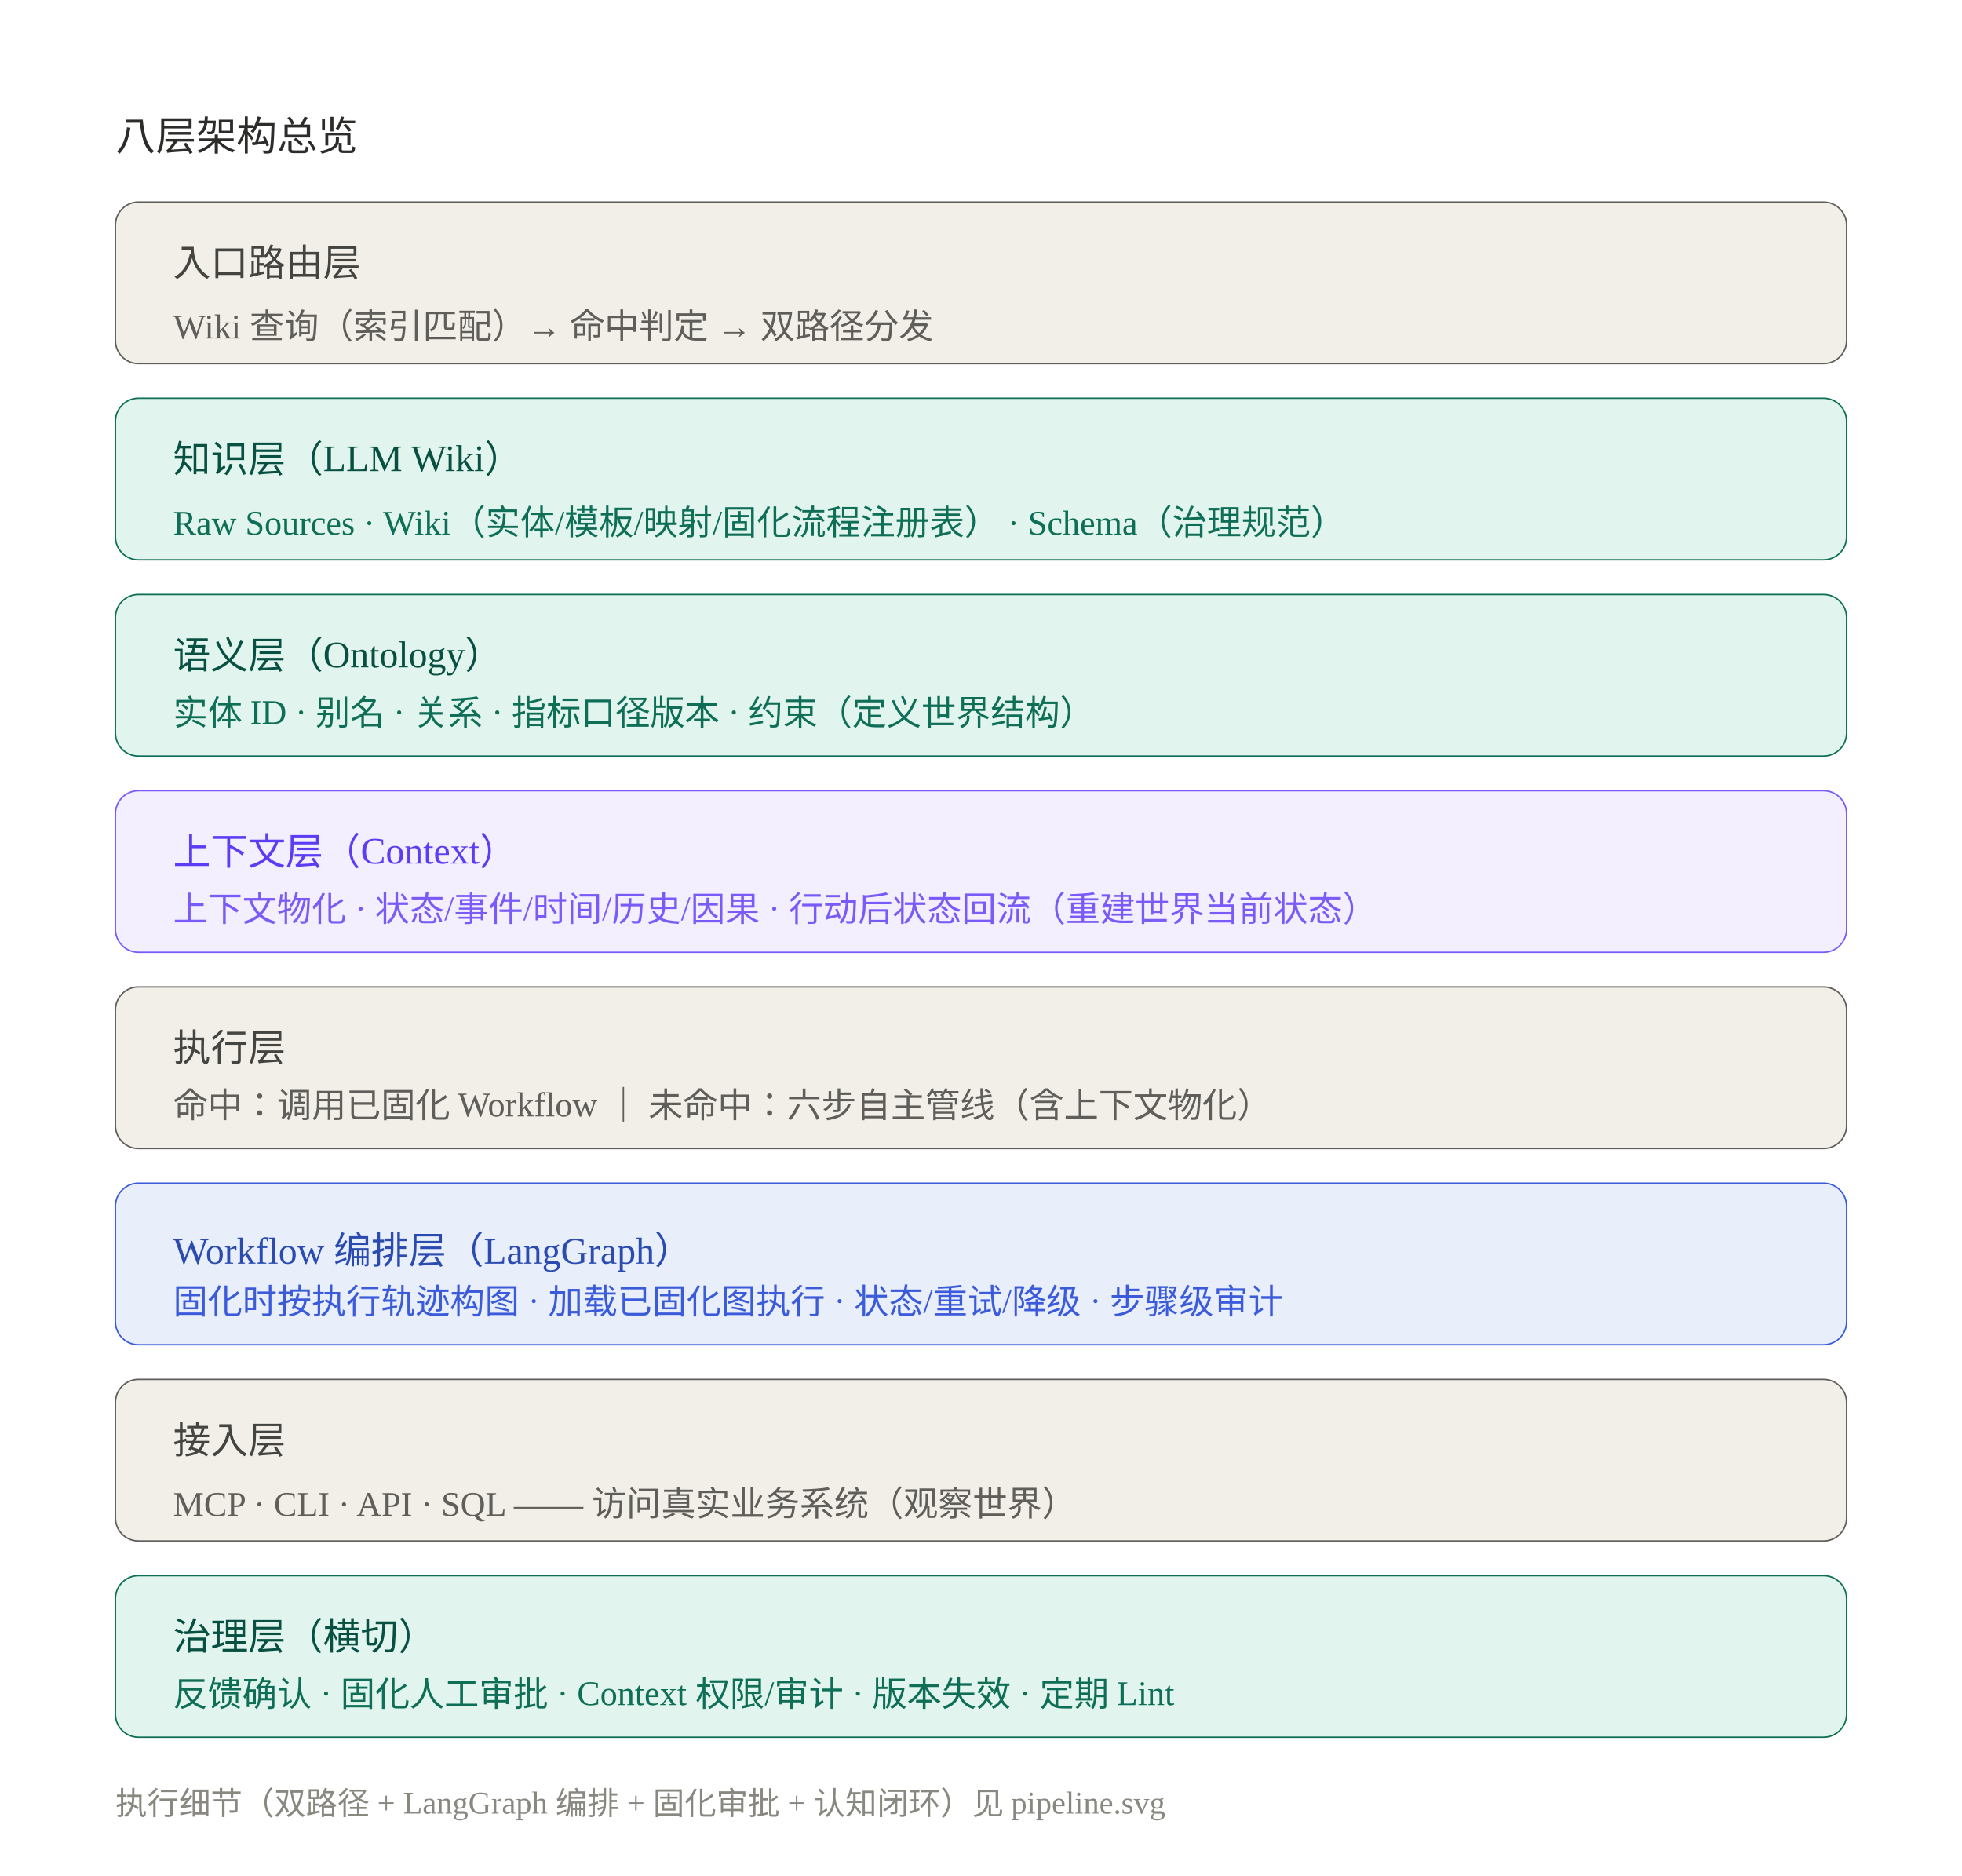
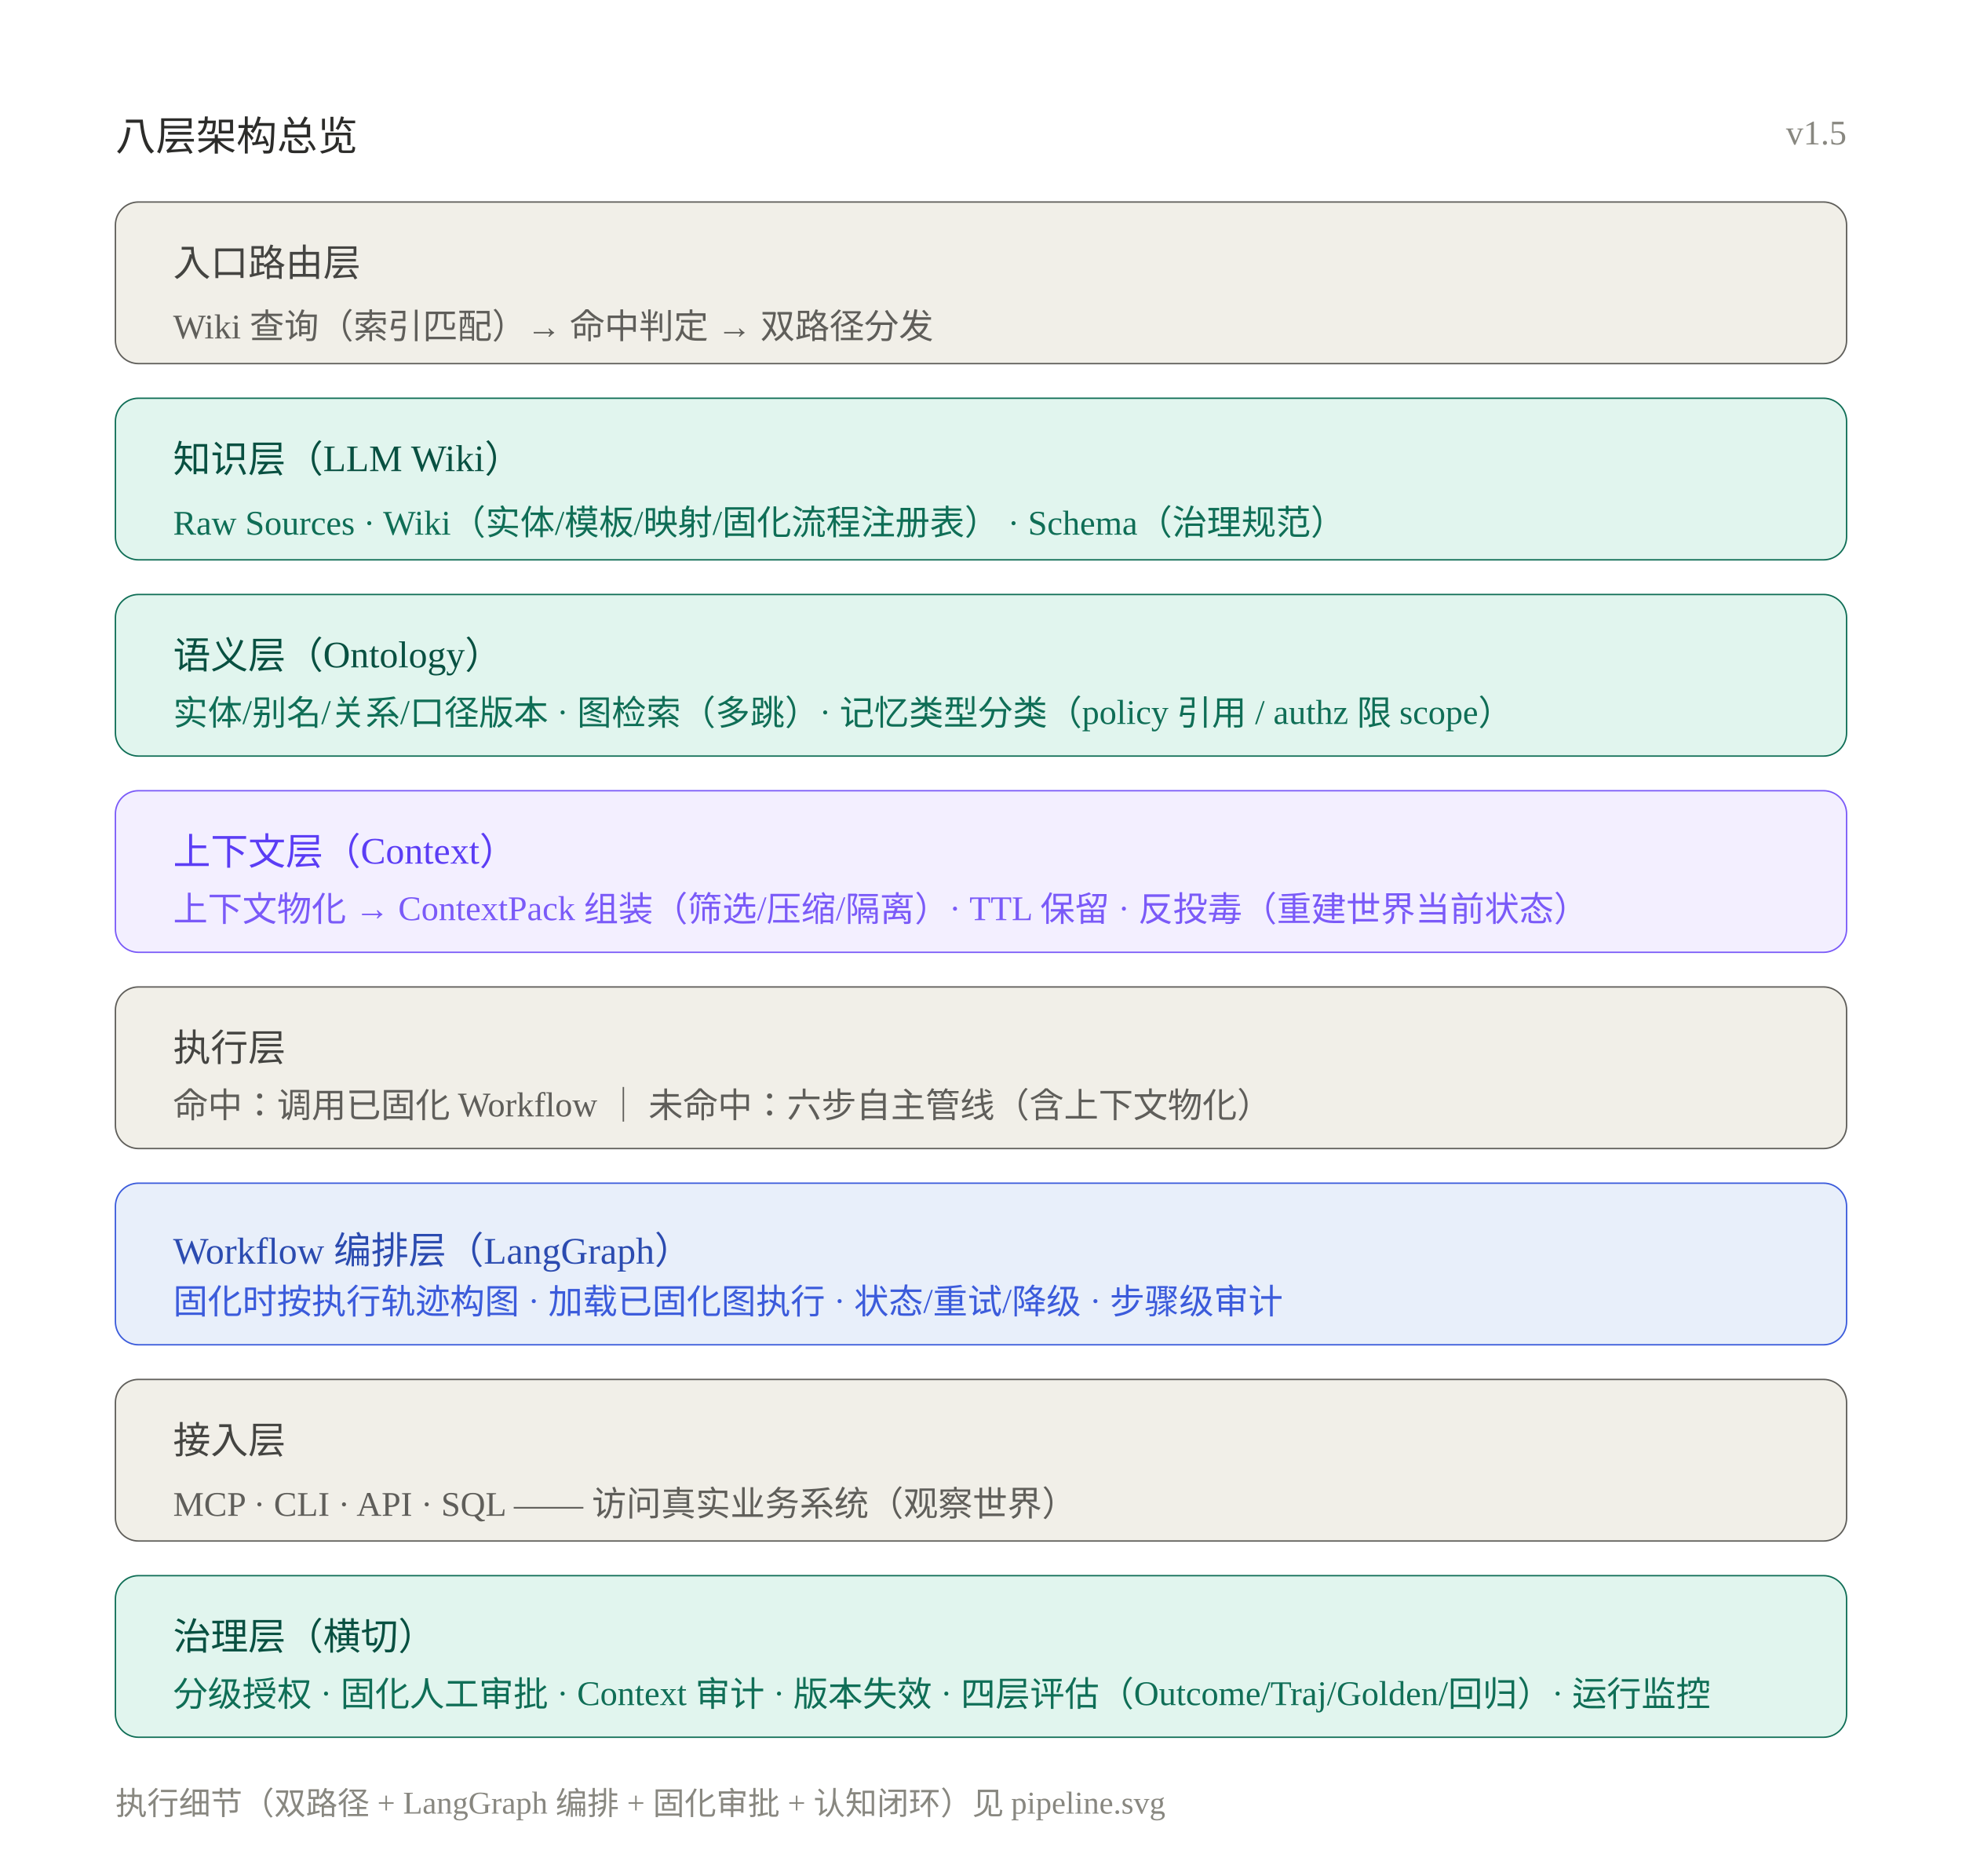
<svg xmlns="http://www.w3.org/2000/svg" viewBox="0 0 680 650" width="100%" role="img">
  <text x="40" y="46" font-size="14" font-weight="500" fill="#2C2C2A" dominant-baseline="central">八层架构总览</text>
+   <text x="640" y="46" font-size="12" font-weight="500" fill="#888780" text-anchor="end" dominant-baseline="central">v1.5</text>
  <g>
    <rect x="40" y="70" width="600" height="56" rx="8" fill="#F1EFE8" stroke="#5F5E5A" stroke-width="0.5" />
    <text x="60" y="90" font-size="13" font-weight="500" fill="#444441" dominant-baseline="central">入口路由层</text>
    <text x="60" y="110" font-size="12" fill="#5F5E5A" dominant-baseline="central">Wiki 查询（索引匹配）→ 命中判定 → 双路径分发</text>
  </g>
  <g>
    <rect x="40" y="138" width="600" height="56" rx="8" fill="#E1F5EE" stroke="#0F6E56" stroke-width="0.5" />
    <text x="60" y="158" font-size="13" font-weight="500" fill="#085041" dominant-baseline="central">知识层（LLM Wiki）</text>
    <text x="60" y="178" font-size="12" fill="#0F6E56" dominant-baseline="central">Raw Sources · Wiki（实体/模板/映射/固化流程注册表） · Schema（治理规范）</text>
  </g>
  <g>
    <rect x="40" y="206" width="600" height="56" rx="8" fill="#E1F5EE" stroke="#0F6E56" stroke-width="0.5" />
    <text x="60" y="226" font-size="13" font-weight="500" fill="#085041" dominant-baseline="central">语义层（Ontology）</text>
-     <text x="60" y="246" font-size="12" fill="#0F6E56" dominant-baseline="central">实体 ID · 别名 · 关系 · 指标口径版本 · 约束（定义世界结构）</text>
+     <text x="60" y="246" font-size="12" fill="#0F6E56" dominant-baseline="central">实体/别名/关系/口径版本 · 图检索（多跳）· 记忆类型分类（policy 引用 / authz 限 scope）</text>
  </g>
  <g>
    <rect x="40" y="274" width="600" height="56" rx="8" fill="#F3EFFF" stroke="#7A5AF8" stroke-width="0.5" />
    <text x="60" y="294" font-size="13" font-weight="500" fill="#5B3DF5" dominant-baseline="central">上下文层（Context）</text>
-     <text x="60" y="314" font-size="12" fill="#7A5AF8" dominant-baseline="central">上下文物化 · 状态/事件/时间/历史/因果 · 行动后状态回流（重建世界当前状态）</text>
+     <text x="60" y="314" font-size="12" fill="#7A5AF8" dominant-baseline="central">上下文物化 → ContextPack 组装（筛选/压缩/隔离）· TTL 保留 · 反投毒（重建世界当前状态）</text>
  </g>
  <g>
    <rect x="40" y="342" width="600" height="56" rx="8" fill="#F1EFE8" stroke="#5F5E5A" stroke-width="0.5" />
    <text x="60" y="362" font-size="13" font-weight="500" fill="#444441" dominant-baseline="central">执行层</text>
    <text x="60" y="382" font-size="12" fill="#5F5E5A" dominant-baseline="central">命中：调用已固化 Workflow ｜ 未命中：六步自主管线（含上下文物化）</text>
  </g>
  <g>
    <rect x="40" y="410" width="600" height="56" rx="8" fill="#E8EFFA" stroke="#3B5BDB" stroke-width="0.5" />
    <text x="60" y="430" font-size="13" font-weight="500" fill="#2B4BB0" dominant-baseline="central">Workflow 编排层（LangGraph）</text>
    <text x="60" y="450" font-size="12" fill="#3B5BDB" dominant-baseline="central">固化时按执行轨迹构图 · 加载已固化图执行 · 状态/重试/降级 · 步骤级审计</text>
  </g>
  <g>
    <rect x="40" y="478" width="600" height="56" rx="8" fill="#F1EFE8" stroke="#5F5E5A" stroke-width="0.5" />
    <text x="60" y="498" font-size="13" font-weight="500" fill="#444441" dominant-baseline="central">接入层</text>
    <text x="60" y="518" font-size="12" fill="#5F5E5A" dominant-baseline="central">MCP · CLI · API · SQL —— 访问真实业务系统（观察世界）</text>
  </g>
  <g>
    <rect x="40" y="546" width="600" height="56" rx="8" fill="#E1F5EE" stroke="#0F6E56" stroke-width="0.5" />
    <text x="60" y="566" font-size="13" font-weight="500" fill="#085041" dominant-baseline="central">治理层（横切）</text>
-     <text x="60" y="586" font-size="12" fill="#0F6E56" dominant-baseline="central">反馈确认 · 固化人工审批 · Context 权限/审计 · 版本失效 · 定期 Lint</text>
+     <text x="60" y="586" font-size="12" fill="#0F6E56" dominant-baseline="central">分级授权 · 固化人工审批 · Context 审计 · 版本失效 · 四层评估（Outcome/Traj/Golden/回归）· 运行监控</text>
  </g>
  <text x="40" y="624" font-size="11" fill="#888780" dominant-baseline="central">执行细节（双路径 + LangGraph 编排 + 固化审批 + 认知闭环）见 pipeline.svg</text>
</svg>
